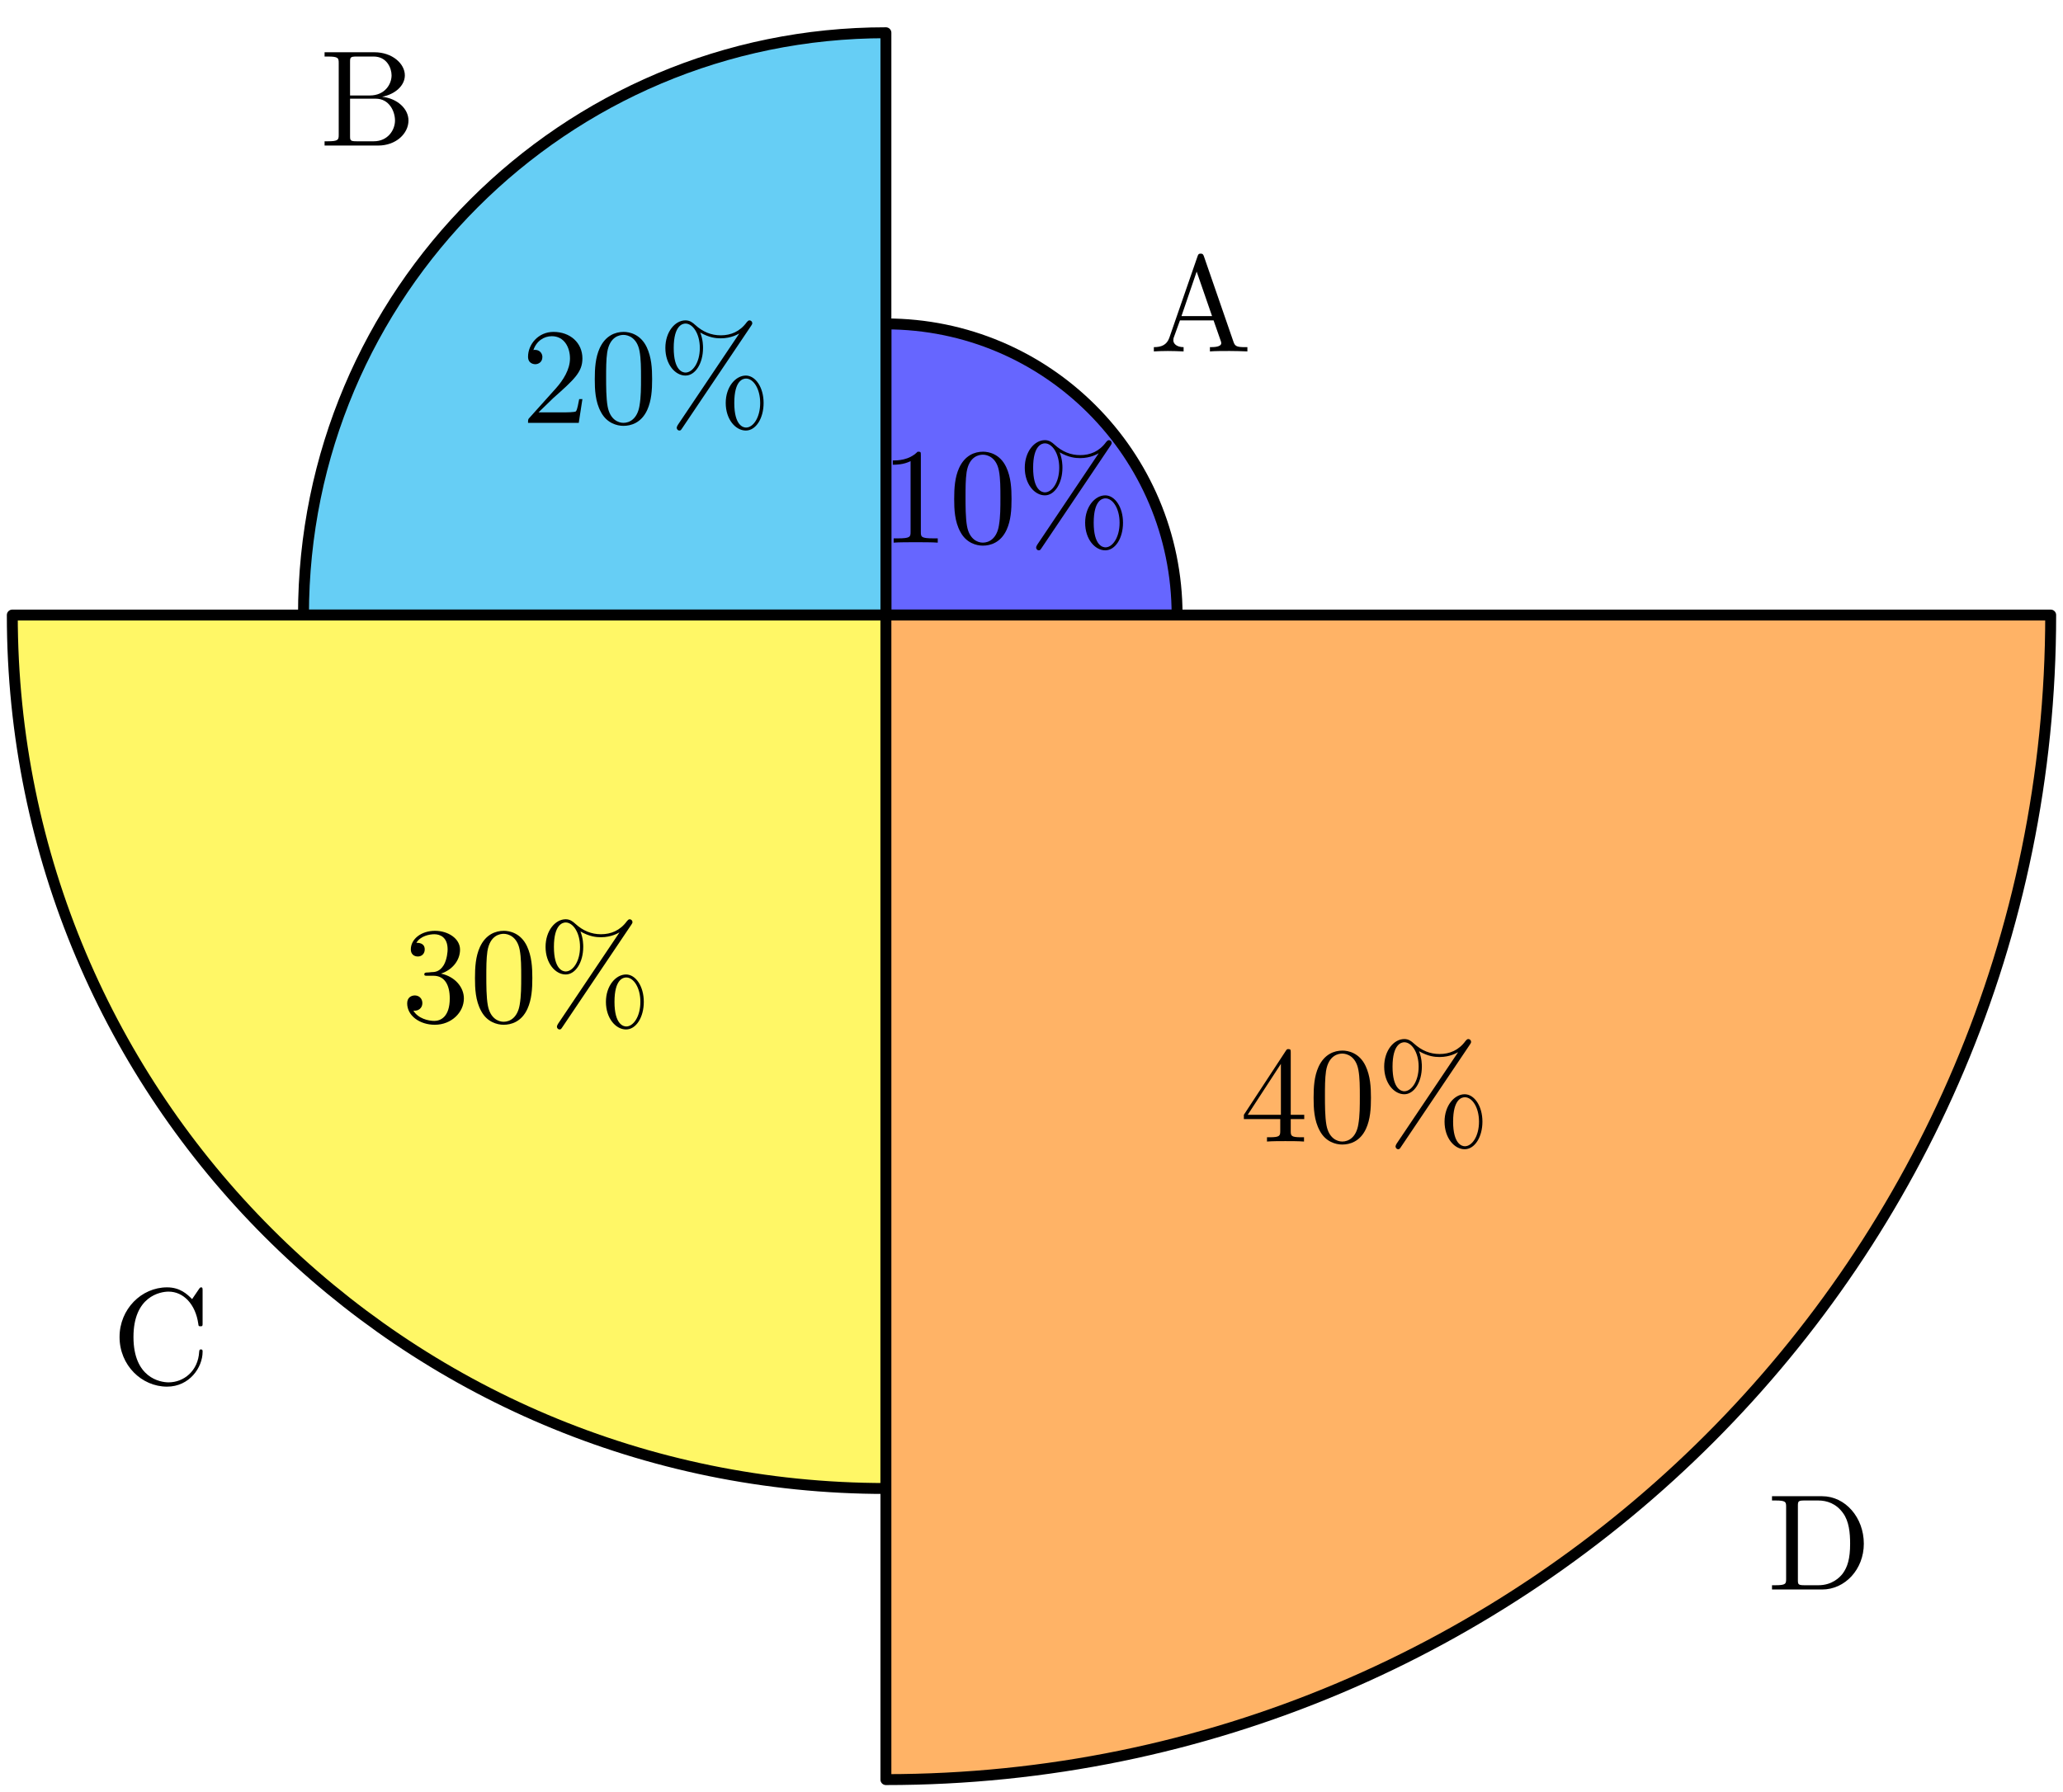
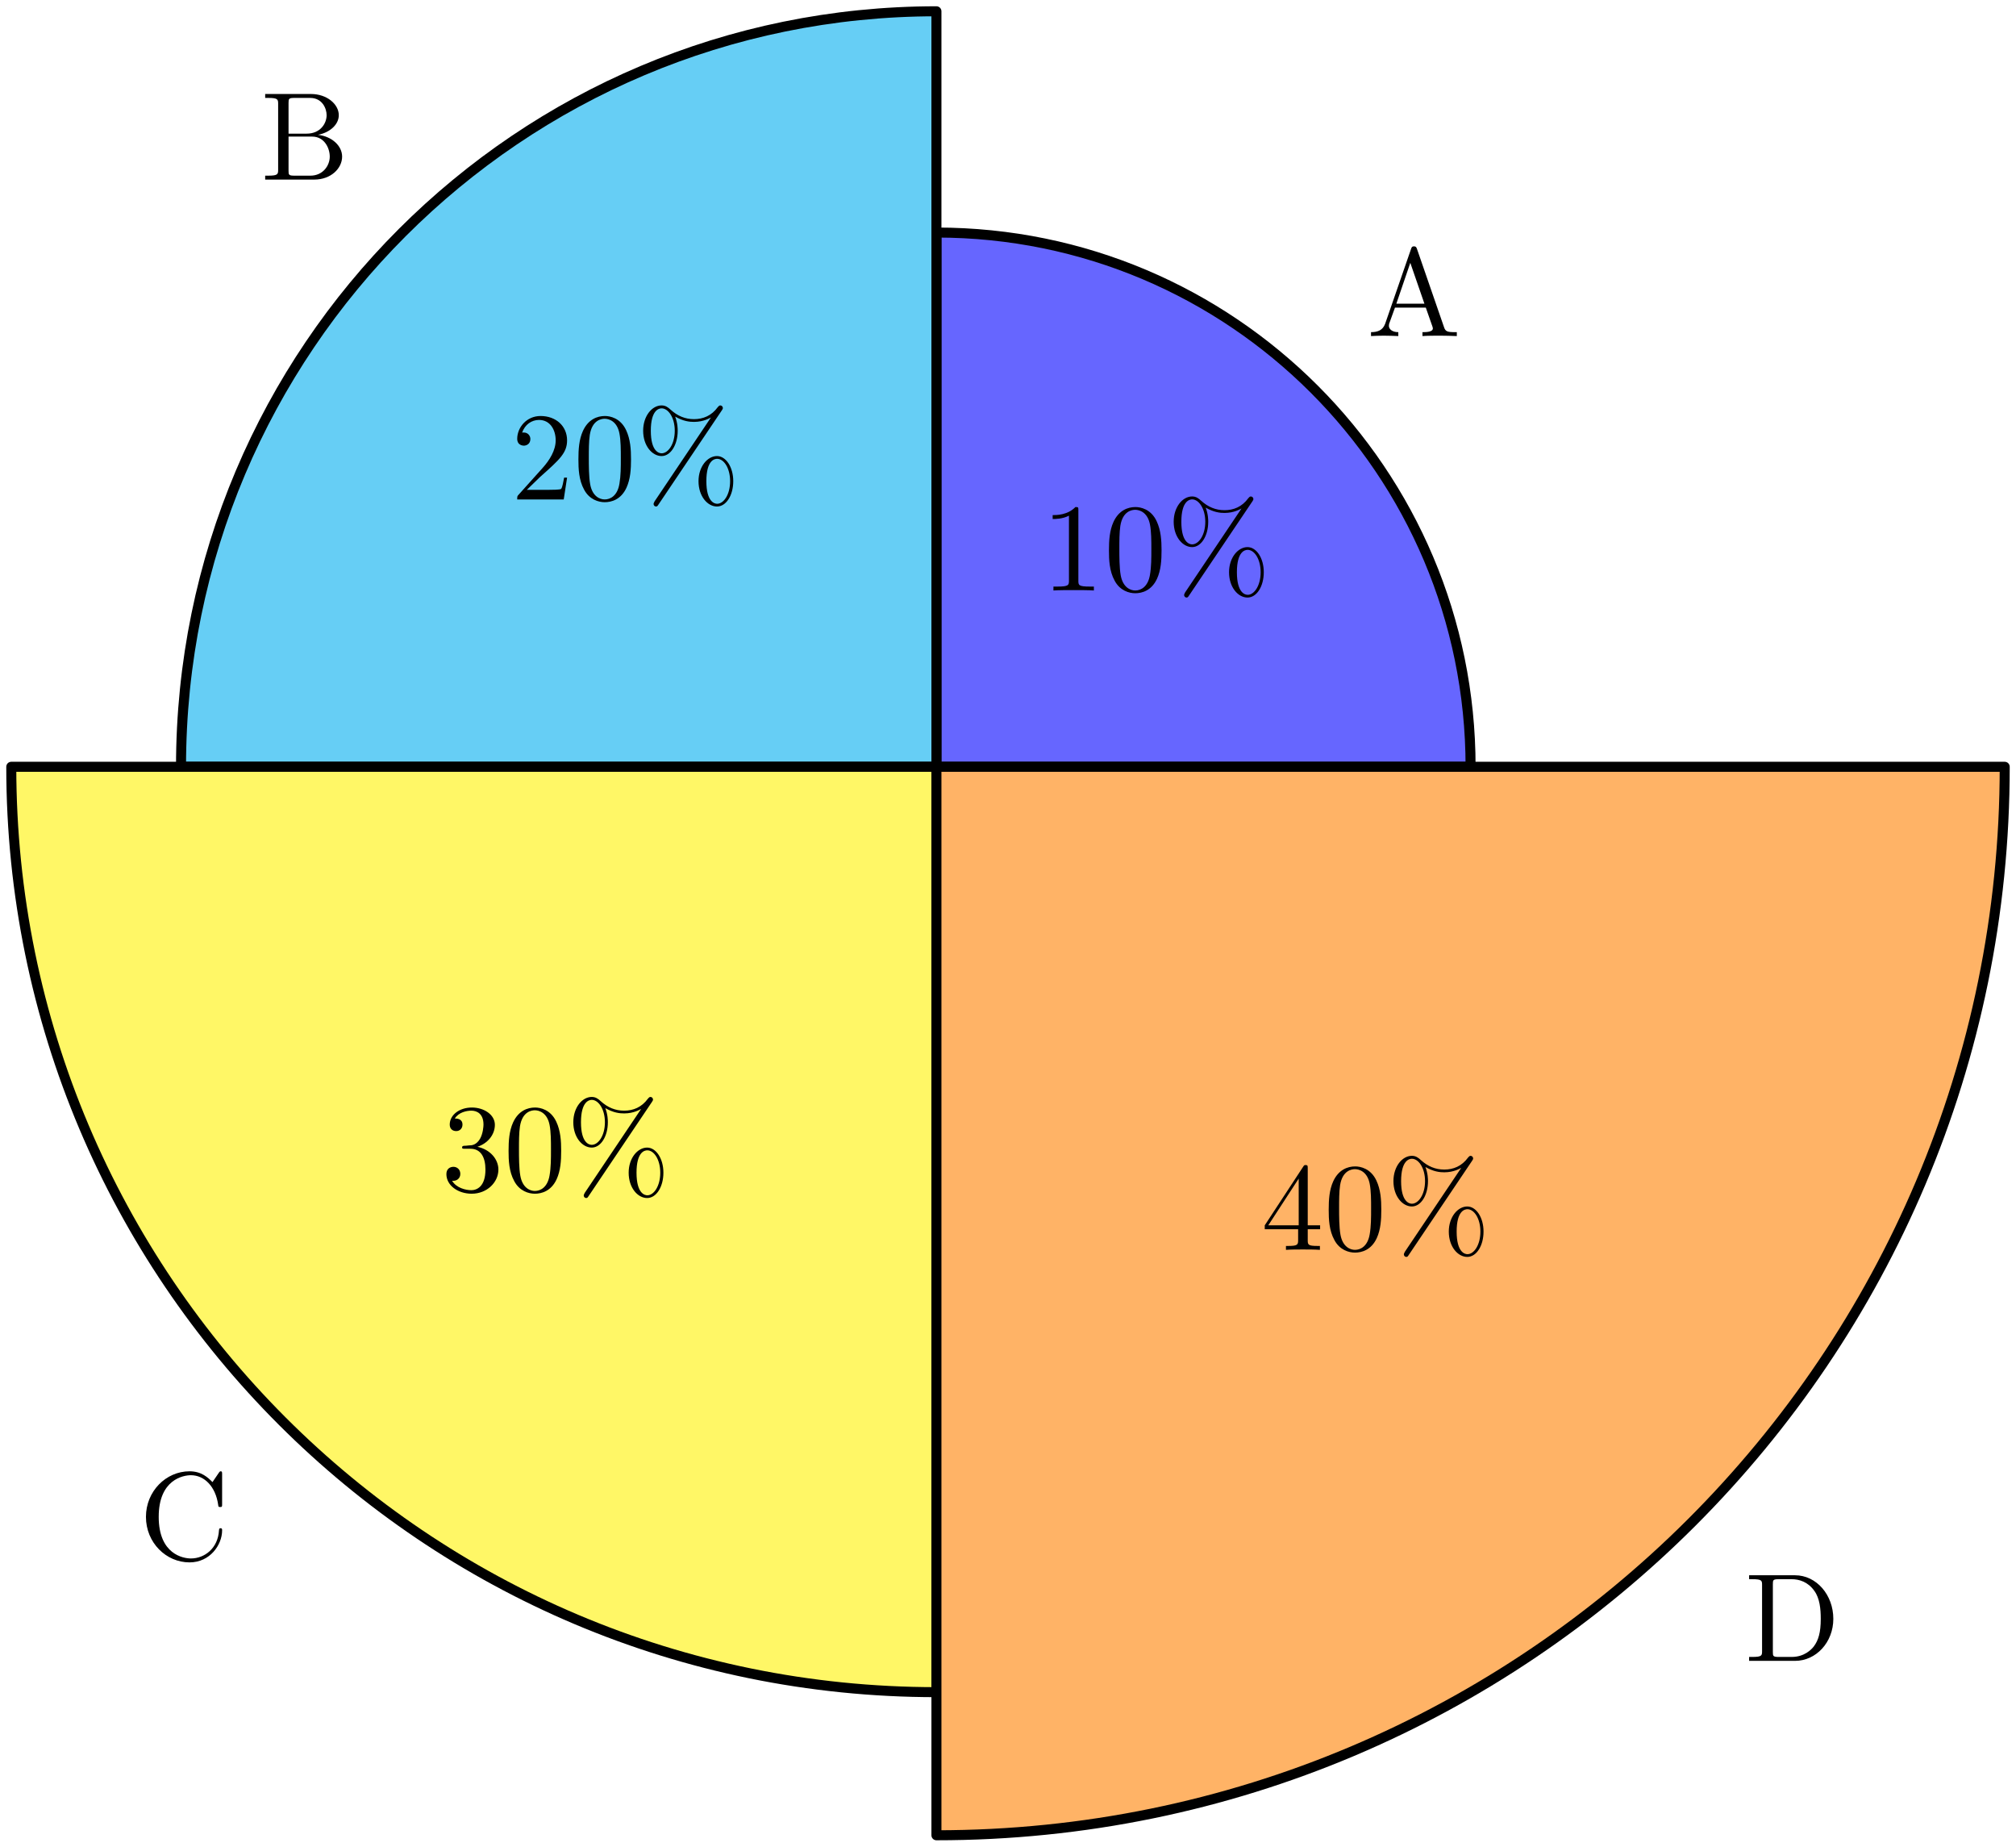
- <svg xmlns="http://www.w3.org/2000/svg" xmlns:xlink="http://www.w3.org/1999/xlink" width="150.61pt" height="130.844pt" viewBox="0 0 150.61 130.844" version="1.1">
+ <svg xmlns="http://www.w3.org/2000/svg" xmlns:xlink="http://www.w3.org/1999/xlink" width="160.48pt" height="146.966pt" viewBox="0 0 160.48 146.966" version="1.1">
  <defs>
    <g>
      <symbol overflow="visible" id="glyph0-0">
        <path style="stroke:none;" d="M 3.969 -6.938 C 3.922 -7.062 3.891 -7.141 3.734 -7.141 C 3.578 -7.141 3.547 -7.078 3.5 -6.938 L 1.438 -0.984 C 1.25 -0.469 0.859 -0.312 0.312 -0.312 L 0.312 0 C 0.547 -0.016 0.984 -0.031 1.328 -0.031 C 1.641 -0.031 2.156 -0.016 2.484 0 L 2.484 -0.312 C 1.984 -0.312 1.734 -0.562 1.734 -0.812 C 1.734 -0.844 1.75 -0.953 1.75 -0.969 L 2.219 -2.266 L 4.672 -2.266 L 5.203 -0.75 C 5.219 -0.703 5.234 -0.641 5.234 -0.609 C 5.234 -0.312 4.672 -0.312 4.406 -0.312 L 4.406 0 C 4.766 -0.031 5.469 -0.031 5.844 -0.031 C 6.266 -0.031 6.734 -0.016 7.141 0 L 7.141 -0.312 L 6.969 -0.312 C 6.375 -0.312 6.234 -0.375 6.125 -0.703 Z M 3.438 -5.828 L 4.562 -2.578 L 2.328 -2.578 Z M 3.438 -5.828 " />
      </symbol>
      <symbol overflow="visible" id="glyph0-1">
        <path style="stroke:none;" d="M 2.938 -6.375 C 2.938 -6.625 2.938 -6.641 2.703 -6.641 C 2.078 -6 1.203 -6 0.891 -6 L 0.891 -5.688 C 1.094 -5.688 1.672 -5.688 2.188 -5.953 L 2.188 -0.781 C 2.188 -0.422 2.156 -0.312 1.266 -0.312 L 0.953 -0.312 L 0.953 0 C 1.297 -0.031 2.156 -0.031 2.562 -0.031 C 2.953 -0.031 3.828 -0.031 4.172 0 L 4.172 -0.312 L 3.859 -0.312 C 2.953 -0.312 2.938 -0.422 2.938 -0.781 Z M 2.938 -6.375 " />
      </symbol>
      <symbol overflow="visible" id="glyph0-2">
        <path style="stroke:none;" d="M 4.578 -3.188 C 4.578 -3.984 4.531 -4.781 4.188 -5.516 C 3.734 -6.484 2.906 -6.641 2.5 -6.641 C 1.891 -6.641 1.172 -6.375 0.75 -5.453 C 0.438 -4.766 0.391 -3.984 0.391 -3.188 C 0.391 -2.438 0.422 -1.547 0.844 -0.781 C 1.266 0.016 2 0.219 2.484 0.219 C 3.016 0.219 3.781 0.016 4.219 -0.938 C 4.531 -1.625 4.578 -2.406 4.578 -3.188 Z M 2.484 0 C 2.094 0 1.5 -0.25 1.328 -1.203 C 1.219 -1.797 1.219 -2.719 1.219 -3.312 C 1.219 -3.953 1.219 -4.609 1.297 -5.141 C 1.484 -6.328 2.234 -6.422 2.484 -6.422 C 2.812 -6.422 3.469 -6.234 3.656 -5.25 C 3.766 -4.688 3.766 -3.938 3.766 -3.312 C 3.766 -2.562 3.766 -1.891 3.656 -1.25 C 3.5 -0.297 2.938 0 2.484 0 Z M 2.484 0 " />
      </symbol>
      <symbol overflow="visible" id="glyph0-3">
        <path style="stroke:none;" d="M 6.828 -7.094 C 6.891 -7.188 6.906 -7.219 6.906 -7.281 C 6.906 -7.391 6.812 -7.484 6.703 -7.484 C 6.609 -7.484 6.562 -7.406 6.5 -7.344 C 6 -6.656 5.328 -6.391 4.609 -6.391 C 3.906 -6.391 3.297 -6.641 2.734 -7.156 C 2.547 -7.328 2.344 -7.484 2.031 -7.484 C 1.266 -7.484 0.562 -6.641 0.562 -5.469 C 0.562 -4.266 1.281 -3.453 2.031 -3.453 C 2.75 -3.453 3.312 -4.344 3.312 -5.469 C 3.312 -5.609 3.312 -6.078 3.109 -6.594 C 3.766 -6.219 4.25 -6.172 4.609 -6.172 C 5.375 -6.172 5.875 -6.484 5.938 -6.516 L 5.953 -6.516 L 1.469 0.156 C 1.391 0.297 1.391 0.344 1.391 0.359 C 1.391 0.469 1.484 0.562 1.578 0.562 C 1.688 0.562 1.703 0.516 1.781 0.406 Z M 2.031 -3.672 C 1.828 -3.672 1.172 -3.812 1.172 -5.469 C 1.172 -7.125 1.828 -7.25 2.031 -7.25 C 2.562 -7.25 3.078 -6.516 3.078 -5.469 C 3.078 -4.391 2.547 -3.672 2.031 -3.672 Z M 6.453 0.344 C 6.25 0.344 5.594 0.203 5.594 -1.453 C 5.594 -3.109 6.234 -3.234 6.453 -3.234 C 6.984 -3.234 7.484 -2.5 7.484 -1.453 C 7.484 -0.375 6.969 0.344 6.453 0.344 Z M 7.734 -1.453 C 7.734 -2.594 7.141 -3.453 6.438 -3.453 C 5.688 -3.453 4.969 -2.625 4.969 -1.453 C 4.969 -0.25 5.688 0.562 6.438 0.562 C 7.172 0.562 7.734 -0.328 7.734 -1.453 Z M 7.734 -1.453 " />
      </symbol>
      <symbol overflow="visible" id="glyph0-4">
        <path style="stroke:none;" d="M 2.219 -3.656 L 2.219 -6.094 C 2.219 -6.438 2.234 -6.5 2.703 -6.5 L 3.938 -6.5 C 4.906 -6.5 5.25 -5.656 5.25 -5.125 C 5.25 -4.484 4.766 -3.656 3.656 -3.656 Z M 4.562 -3.562 C 5.531 -3.75 6.219 -4.391 6.219 -5.125 C 6.219 -5.984 5.297 -6.812 4 -6.812 L 0.359 -6.812 L 0.359 -6.5 L 0.594 -6.5 C 1.359 -6.5 1.391 -6.391 1.391 -6.031 L 1.391 -0.781 C 1.391 -0.422 1.359 -0.312 0.594 -0.312 L 0.359 -0.312 L 0.359 0 L 4.266 0 C 5.594 0 6.484 -0.891 6.484 -1.828 C 6.484 -2.688 5.672 -3.438 4.562 -3.562 Z M 3.953 -0.312 L 2.703 -0.312 C 2.234 -0.312 2.219 -0.375 2.219 -0.703 L 2.219 -3.422 L 4.094 -3.422 C 5.078 -3.422 5.5 -2.5 5.5 -1.828 C 5.5 -1.125 4.969 -0.312 3.953 -0.312 Z M 3.953 -0.312 " />
      </symbol>
      <symbol overflow="visible" id="glyph0-5">
        <path style="stroke:none;" d="M 1.266 -0.766 L 2.328 -1.797 C 3.875 -3.172 4.469 -3.703 4.469 -4.703 C 4.469 -5.844 3.578 -6.641 2.359 -6.641 C 1.234 -6.641 0.5 -5.719 0.5 -4.828 C 0.5 -4.281 1 -4.281 1.031 -4.281 C 1.203 -4.281 1.547 -4.391 1.547 -4.812 C 1.547 -5.062 1.359 -5.328 1.016 -5.328 C 0.938 -5.328 0.922 -5.328 0.891 -5.312 C 1.109 -5.969 1.656 -6.328 2.234 -6.328 C 3.141 -6.328 3.562 -5.516 3.562 -4.703 C 3.562 -3.906 3.078 -3.125 2.516 -2.5 L 0.609 -0.375 C 0.5 -0.266 0.5 -0.234 0.5 0 L 4.203 0 L 4.469 -1.734 L 4.234 -1.734 C 4.172 -1.438 4.109 -1 4 -0.844 C 3.938 -0.766 3.281 -0.766 3.062 -0.766 Z M 1.266 -0.766 " />
      </symbol>
      <symbol overflow="visible" id="glyph0-6">
        <path style="stroke:none;" d="M 0.562 -3.406 C 0.562 -1.344 2.172 0.219 4.031 0.219 C 5.656 0.219 6.625 -1.172 6.625 -2.328 C 6.625 -2.422 6.625 -2.5 6.5 -2.5 C 6.391 -2.5 6.391 -2.438 6.375 -2.328 C 6.297 -0.906 5.234 -0.094 4.141 -0.094 C 3.531 -0.094 1.578 -0.422 1.578 -3.406 C 1.578 -6.375 3.531 -6.719 4.141 -6.719 C 5.219 -6.719 6.109 -5.812 6.312 -4.359 C 6.328 -4.219 6.328 -4.188 6.469 -4.188 C 6.625 -4.188 6.625 -4.219 6.625 -4.422 L 6.625 -6.781 C 6.625 -6.953 6.625 -7.031 6.516 -7.031 C 6.484 -7.031 6.438 -7.031 6.359 -6.906 L 5.859 -6.172 C 5.5 -6.531 4.984 -7.031 4.031 -7.031 C 2.156 -7.031 0.562 -5.438 0.562 -3.406 Z M 0.562 -3.406 " />
      </symbol>
      <symbol overflow="visible" id="glyph0-7">
        <path style="stroke:none;" d="M 2.891 -3.516 C 3.703 -3.781 4.281 -4.469 4.281 -5.266 C 4.281 -6.078 3.406 -6.641 2.453 -6.641 C 1.453 -6.641 0.688 -6.047 0.688 -5.281 C 0.688 -4.953 0.906 -4.766 1.203 -4.766 C 1.5 -4.766 1.703 -4.984 1.703 -5.281 C 1.703 -5.766 1.234 -5.766 1.094 -5.766 C 1.391 -6.266 2.047 -6.391 2.406 -6.391 C 2.828 -6.391 3.375 -6.172 3.375 -5.281 C 3.375 -5.156 3.344 -4.578 3.094 -4.141 C 2.797 -3.656 2.453 -3.625 2.203 -3.625 C 2.125 -3.609 1.891 -3.594 1.812 -3.594 C 1.734 -3.578 1.672 -3.562 1.672 -3.469 C 1.672 -3.359 1.734 -3.359 1.906 -3.359 L 2.344 -3.359 C 3.156 -3.359 3.531 -2.688 3.531 -1.703 C 3.531 -0.344 2.844 -0.062 2.406 -0.062 C 1.969 -0.062 1.219 -0.234 0.875 -0.812 C 1.219 -0.766 1.531 -0.984 1.531 -1.359 C 1.531 -1.719 1.266 -1.922 0.984 -1.922 C 0.734 -1.922 0.422 -1.781 0.422 -1.344 C 0.422 -0.438 1.344 0.219 2.438 0.219 C 3.656 0.219 4.562 -0.688 4.562 -1.703 C 4.562 -2.516 3.922 -3.297 2.891 -3.516 Z M 2.891 -3.516 " />
      </symbol>
      <symbol overflow="visible" id="glyph0-8">
        <path style="stroke:none;" d="M 0.344 -6.812 L 0.344 -6.5 L 0.594 -6.5 C 1.359 -6.5 1.375 -6.391 1.375 -6.031 L 1.375 -0.781 C 1.375 -0.422 1.359 -0.312 0.594 -0.312 L 0.344 -0.312 L 0.344 0 L 4 0 C 5.672 0 7.047 -1.469 7.047 -3.344 C 7.047 -5.25 5.703 -6.812 4 -6.812 Z M 2.719 -0.312 C 2.25 -0.312 2.234 -0.375 2.234 -0.703 L 2.234 -6.094 C 2.234 -6.438 2.25 -6.5 2.719 -6.5 L 3.719 -6.5 C 4.344 -6.5 5.031 -6.281 5.531 -5.578 C 5.969 -4.984 6.047 -4.125 6.047 -3.344 C 6.047 -2.25 5.859 -1.641 5.5 -1.156 C 5.297 -0.891 4.734 -0.312 3.734 -0.312 Z M 2.719 -0.312 " />
      </symbol>
      <symbol overflow="visible" id="glyph0-9">
        <path style="stroke:none;" d="M 2.938 -1.641 L 2.938 -0.781 C 2.938 -0.422 2.906 -0.312 2.172 -0.312 L 1.969 -0.312 L 1.969 0 C 2.375 -0.031 2.891 -0.031 3.312 -0.031 C 3.734 -0.031 4.25 -0.031 4.672 0 L 4.672 -0.312 L 4.453 -0.312 C 3.719 -0.312 3.703 -0.422 3.703 -0.781 L 3.703 -1.641 L 4.688 -1.641 L 4.688 -1.953 L 3.703 -1.953 L 3.703 -6.484 C 3.703 -6.688 3.703 -6.75 3.531 -6.75 C 3.453 -6.75 3.422 -6.75 3.344 -6.625 L 0.281 -1.953 L 0.281 -1.641 Z M 2.984 -1.953 L 0.562 -1.953 L 2.984 -5.672 Z M 2.984 -1.953 " />
      </symbol>
    </g>
  </defs>
  <g id="surface1">
-     <path style="fill-rule:nonzero;fill:rgb(39.999%,39.999%,100%);fill-opacity:1;stroke-width:0.797;stroke-linecap:butt;stroke-linejoin:round;stroke:rgb(0%,0%,0%);stroke-opacity:1;stroke-miterlimit:10;" d="M 0.001 -0 L 21.259 -0 C 21.259 11.742 11.743 21.258 0.001 21.258 Z M 0.001 -0 " transform="matrix(1,0,0,-1,64.675,44.91)" />
+     <path style="fill-rule:nonzero;fill:rgb(39.999%,39.999%,100%);fill-opacity:1;stroke-width:0.797;stroke-linecap:butt;stroke-linejoin:round;stroke:rgb(0%,0%,0%);stroke-opacity:1;stroke-miterlimit:10;" d="M -0 0.002 L 42.52 0.002 C 42.52 23.482 23.484 42.521 -0 42.521 Z M -0 0.002 " transform="matrix(1,0,0,-1,74.543,61.029)" />
    <g style="fill:rgb(0%,0%,0%);fill-opacity:1;">
-       <use xlink:href="#glyph0-0" x="83.925" y="25.66" />
+       <use xlink:href="#glyph0-0" x="108.826" y="26.747" />
    </g>
    <g style="fill:rgb(0%,0%,0%);fill-opacity:1;">
-       <use xlink:href="#glyph0-1" x="64.289" y="39.623" />
-       <use xlink:href="#glyph0-2" x="69.27" y="39.623" />
-       <use xlink:href="#glyph0-3" x="74.252" y="39.623" />
+       <use xlink:href="#glyph0-1" x="82.904" y="46.996" />
+       <use xlink:href="#glyph0-2" x="87.885" y="46.996" />
+       <use xlink:href="#glyph0-3" x="92.867" y="46.996" />
    </g>
-     <path style="fill-rule:nonzero;fill:rgb(40.001%,80.704%,96.237%);fill-opacity:1;stroke-width:0.797;stroke-linecap:butt;stroke-linejoin:round;stroke:rgb(0%,0%,0%);stroke-opacity:1;stroke-miterlimit:10;" d="M 0.001 -0 L 0.001 42.519 C -23.484 42.519 -42.519 23.484 -42.519 -0 Z M 0.001 -0 " transform="matrix(1,0,0,-1,64.675,44.91)" />
+     <path style="fill-rule:nonzero;fill:rgb(40.001%,80.704%,96.237%);fill-opacity:1;stroke-width:0.797;stroke-linecap:butt;stroke-linejoin:round;stroke:rgb(0%,0%,0%);stroke-opacity:1;stroke-miterlimit:10;" d="M -0 0.002 L -0 60.131 C -33.211 60.131 -60.133 33.209 -60.133 0.002 Z M -0 0.002 " transform="matrix(1,0,0,-1,74.543,61.029)" />
    <g style="fill:rgb(0%,0%,0%);fill-opacity:1;">
-       <use xlink:href="#glyph0-4" x="23.337" y="10.628" />
+       <use xlink:href="#glyph0-4" x="20.75" y="14.293" />
    </g>
    <g style="fill:rgb(0%,0%,0%);fill-opacity:1;">
-       <use xlink:href="#glyph0-5" x="38.05" y="30.876" />
-       <use xlink:href="#glyph0-2" x="43.031" y="30.876" />
-       <use xlink:href="#glyph0-3" x="48.013" y="30.876" />
+       <use xlink:href="#glyph0-5" x="40.672" y="39.75" />
+       <use xlink:href="#glyph0-2" x="45.653" y="39.75" />
+       <use xlink:href="#glyph0-3" x="50.635" y="39.75" />
    </g>
-     <path style="fill-rule:nonzero;fill:rgb(100%,96.939%,40.001%);fill-opacity:1;stroke-width:0.797;stroke-linecap:butt;stroke-linejoin:round;stroke:rgb(0%,0%,0%);stroke-opacity:1;stroke-miterlimit:10;" d="M 0.001 -0 L -63.777 -0 C -63.777 -35.223 -35.226 -63.778 0.001 -63.778 Z M 0.001 -0 " transform="matrix(1,0,0,-1,64.675,44.91)" />
+     <path style="fill-rule:nonzero;fill:rgb(100%,96.939%,40.001%);fill-opacity:1;stroke-width:0.797;stroke-linecap:butt;stroke-linejoin:round;stroke:rgb(0%,0%,0%);stroke-opacity:1;stroke-miterlimit:10;" d="M -0 0.002 L -73.645 0.002 C -73.645 -40.674 -40.676 -73.647 -0 -73.647 Z M -0 0.002 " transform="matrix(1,0,0,-1,74.543,61.029)" />
    <g style="fill:rgb(0%,0%,0%);fill-opacity:1;">
-       <use xlink:href="#glyph0-6" x="8.166" y="101.032" />
+       <use xlink:href="#glyph0-6" x="11.056" y="124.129" />
    </g>
    <g style="fill:rgb(0%,0%,0%);fill-opacity:1;">
-       <use xlink:href="#glyph0-7" x="29.304" y="74.608" />
-       <use xlink:href="#glyph0-2" x="34.285" y="74.608" />
-       <use xlink:href="#glyph0-3" x="39.267" y="74.608" />
+       <use xlink:href="#glyph0-7" x="35.112" y="94.787" />
+       <use xlink:href="#glyph0-2" x="40.093" y="94.787" />
+       <use xlink:href="#glyph0-3" x="45.075" y="94.787" />
    </g>
-     <path style="fill-rule:nonzero;fill:rgb(100%,70%,39.999%);fill-opacity:1;stroke-width:0.797;stroke-linecap:butt;stroke-linejoin:round;stroke:rgb(0%,0%,0%);stroke-opacity:1;stroke-miterlimit:10;" d="M 0.001 -0 L 0.001 -85.035 C 46.966 -85.035 85.036 -46.965 85.036 -0 Z M 0.001 -0 " transform="matrix(1,0,0,-1,64.675,44.91)" />
+     <path style="fill-rule:nonzero;fill:rgb(100%,70%,39.999%);fill-opacity:1;stroke-width:0.797;stroke-linecap:butt;stroke-linejoin:round;stroke:rgb(0%,0%,0%);stroke-opacity:1;stroke-miterlimit:10;" d="M -0 0.002 L -0 -85.037 C 46.965 -85.037 85.039 -46.967 85.039 0.002 Z M -0 0.002 " transform="matrix(1,0,0,-1,74.543,61.029)" />
    <g style="fill:rgb(0%,0%,0%);fill-opacity:1;">
-       <use xlink:href="#glyph0-8" x="129.022" y="116.064" />
+       <use xlink:href="#glyph0-8" x="138.891" y="132.185" />
    </g>
    <g style="fill:rgb(0%,0%,0%);fill-opacity:1;">
-       <use xlink:href="#glyph0-9" x="90.528" y="83.354" />
-       <use xlink:href="#glyph0-2" x="95.509" y="83.354" />
-       <use xlink:href="#glyph0-3" x="100.491" y="83.354" />
+       <use xlink:href="#glyph0-9" x="100.397" y="99.474" />
+       <use xlink:href="#glyph0-2" x="105.378" y="99.474" />
+       <use xlink:href="#glyph0-3" x="110.36" y="99.474" />
    </g>
  </g>
</svg>
